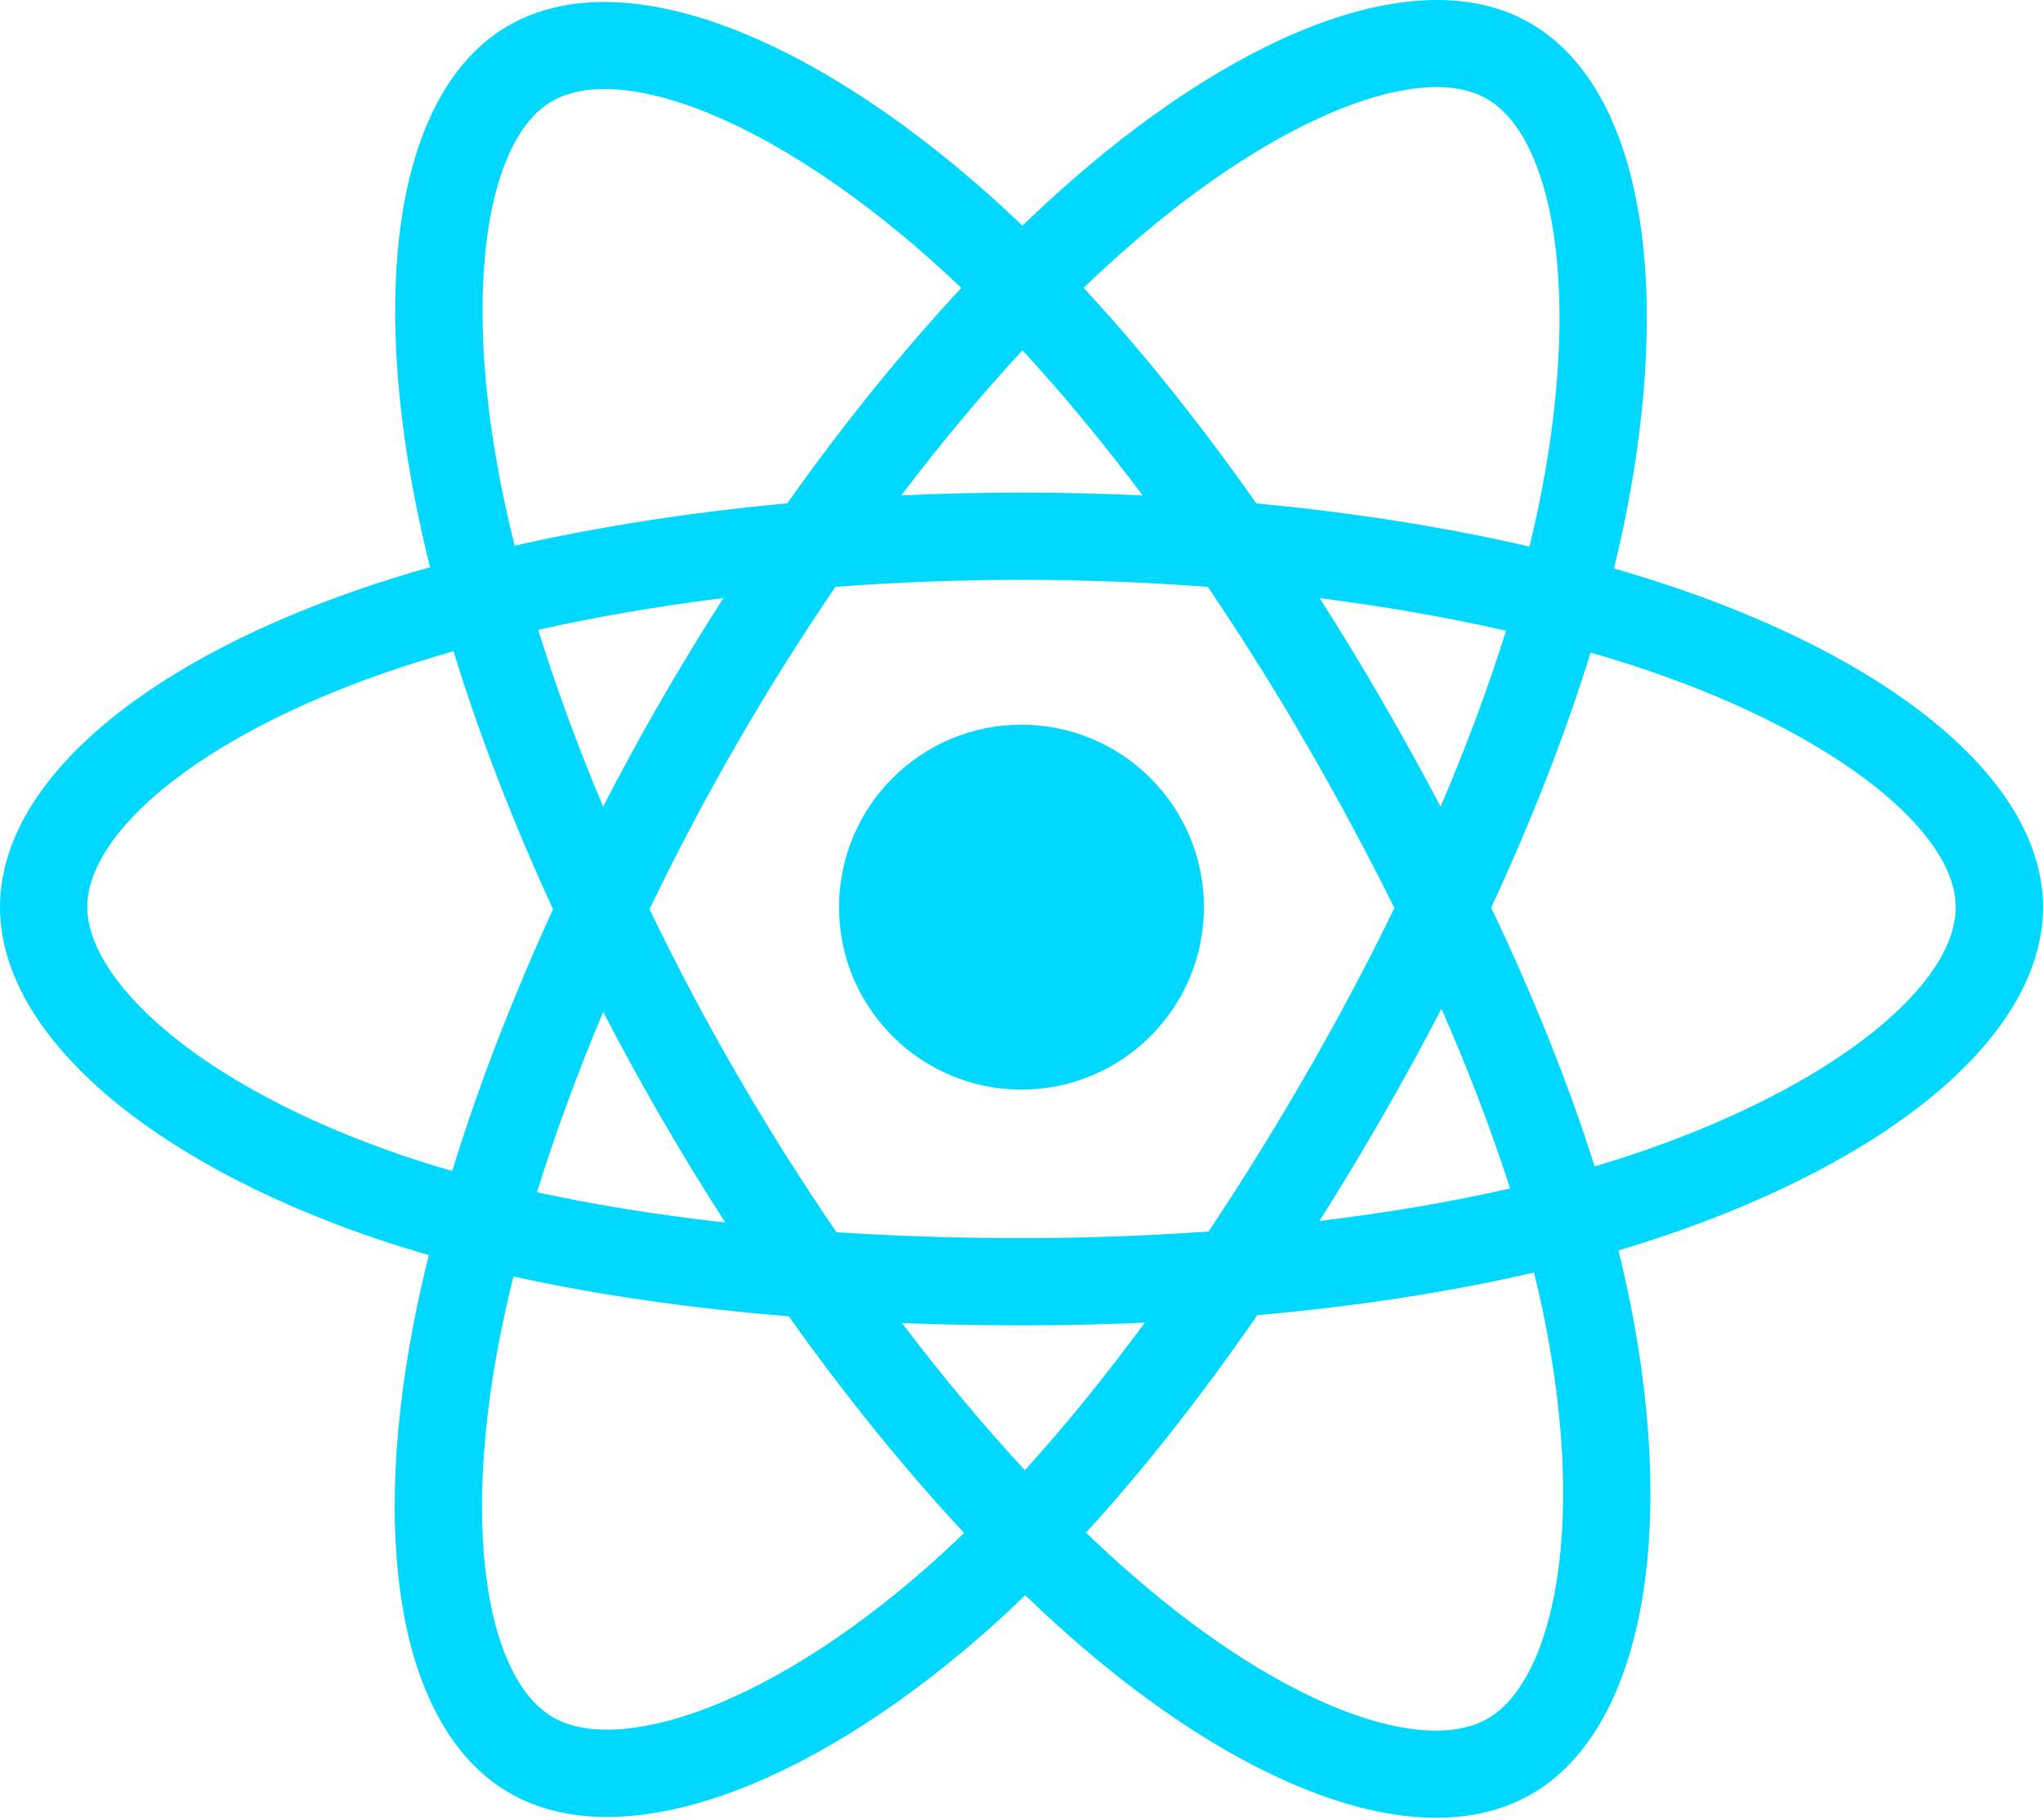
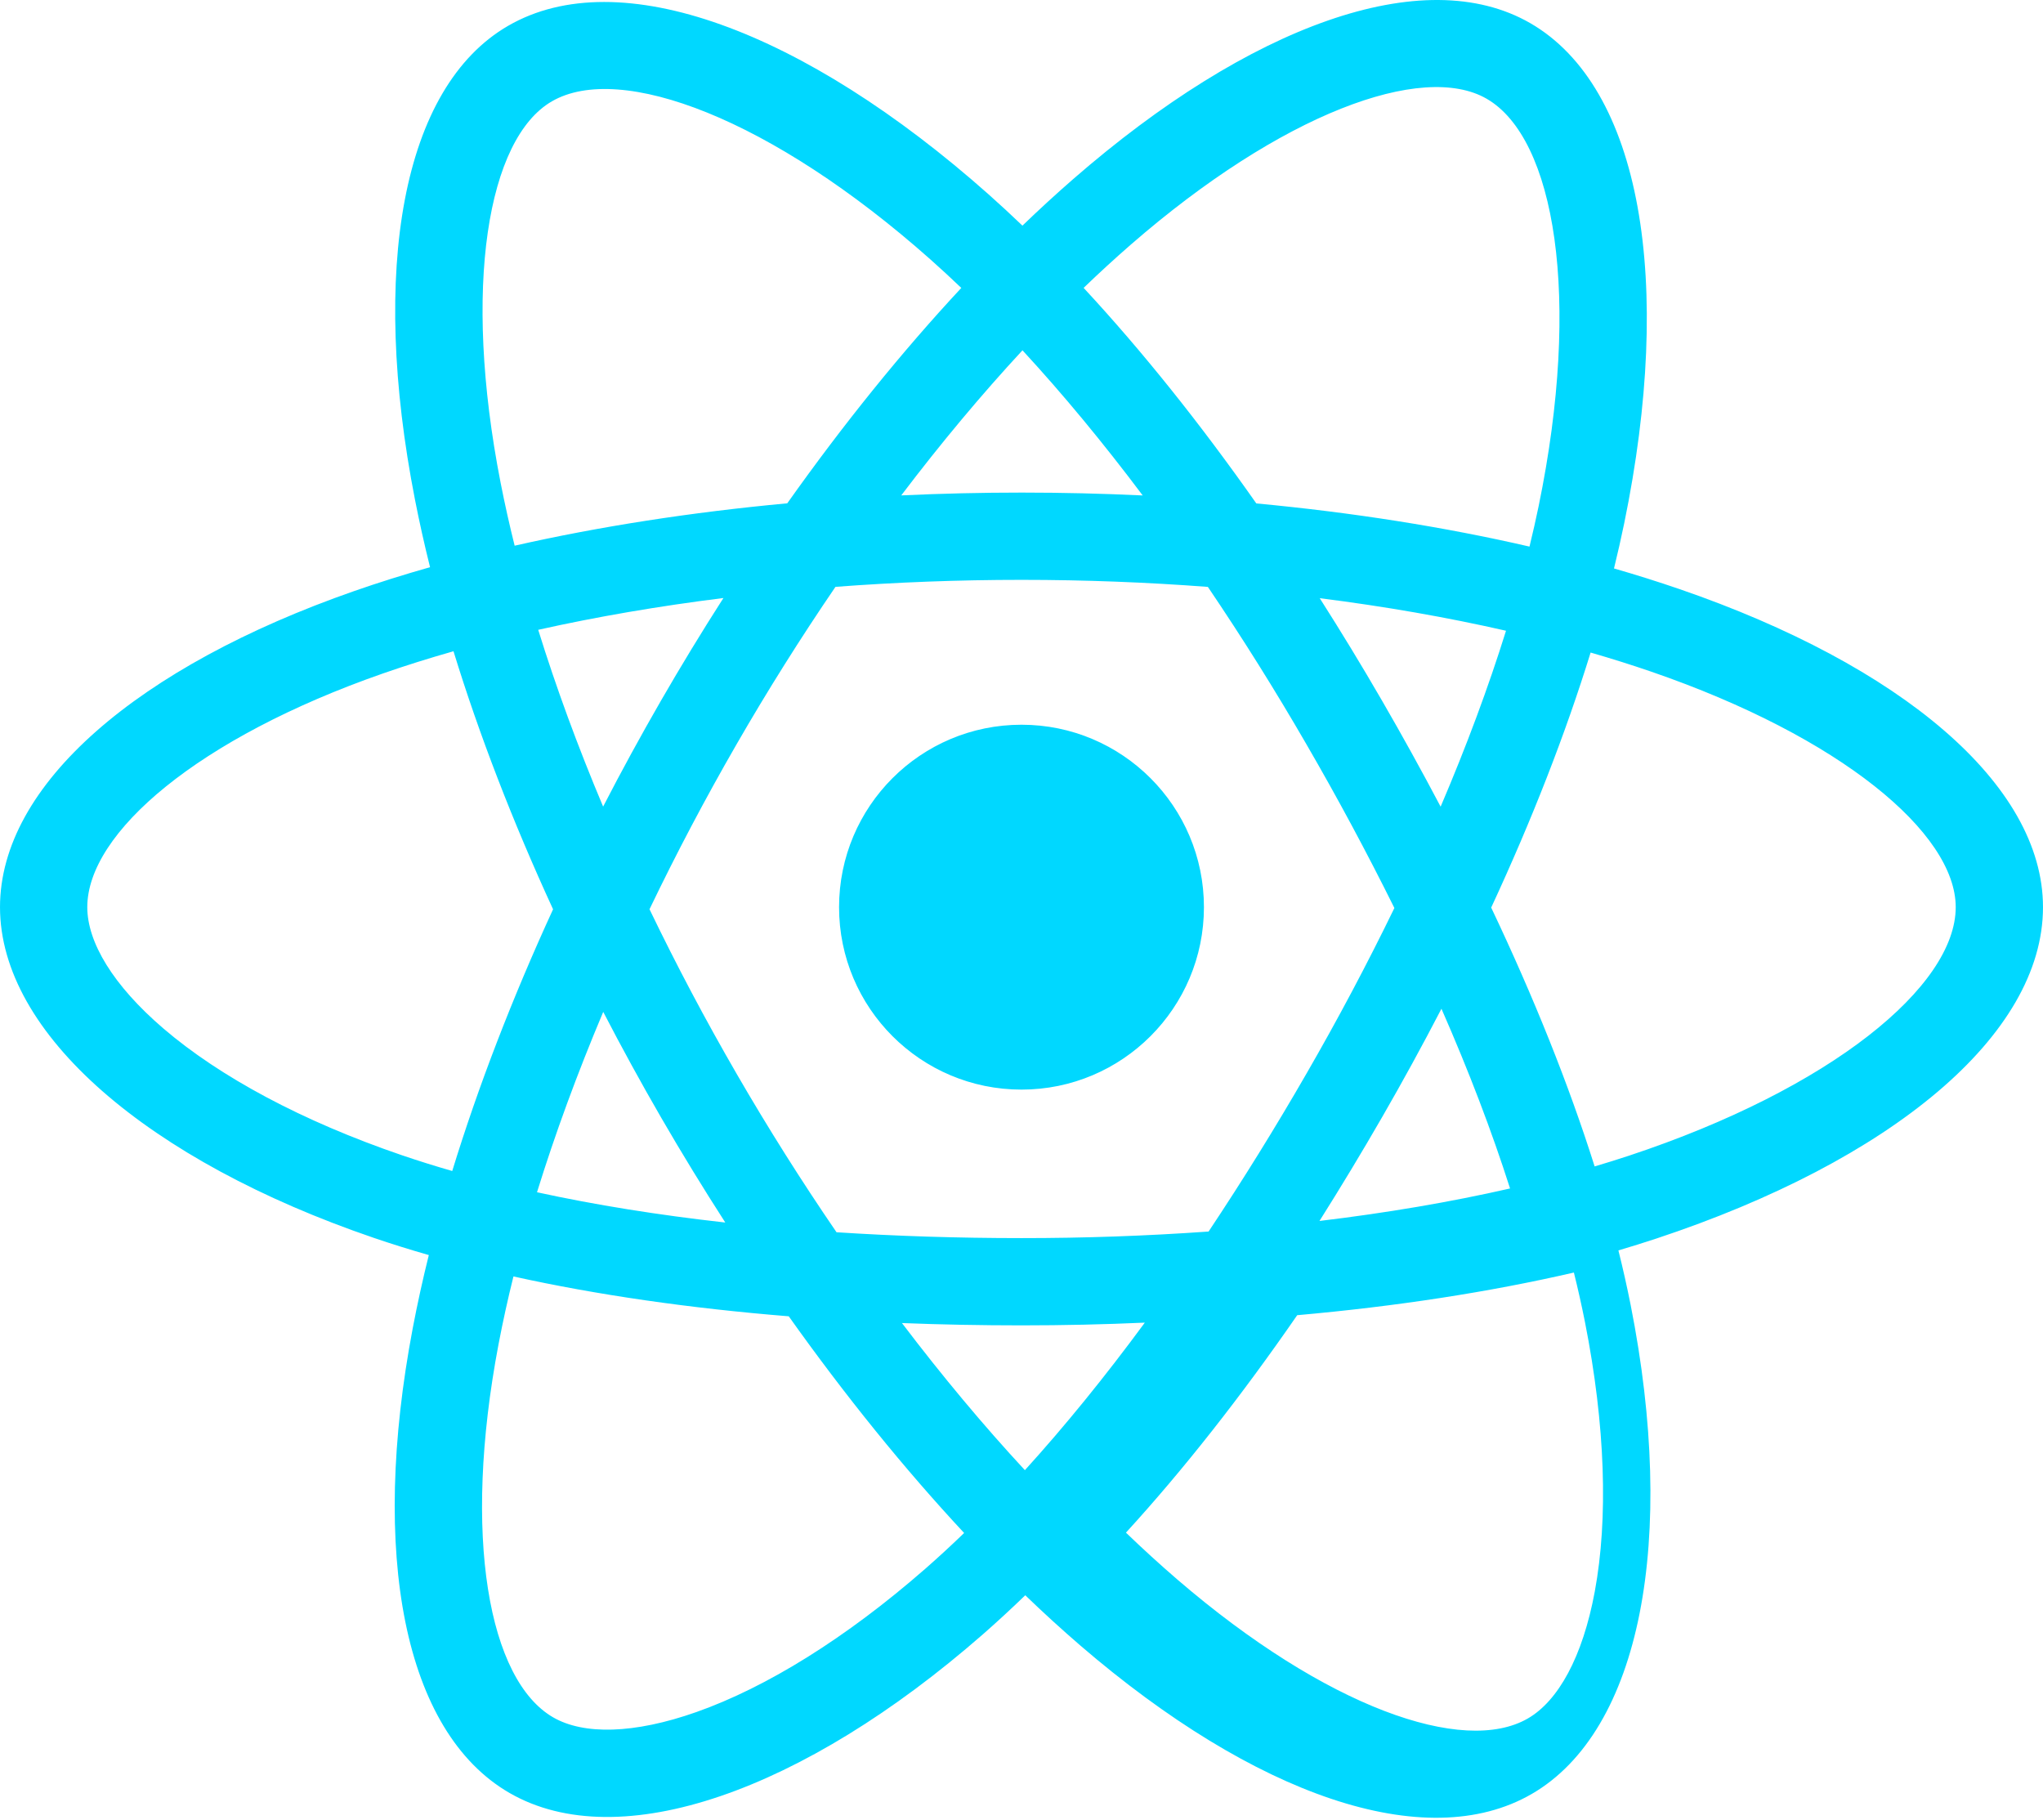
<svg xmlns="http://www.w3.org/2000/svg" aria-hidden="true" role="img" class="iconify iconify--logos" width="35.93" height="32" preserveAspectRatio="xMidYMid meet" viewBox="0 0 256 228">
-   <path fill="#00D8FF" d="M210.483 73.824a171.49 171.49 0 0 0-8.24-2.597c.465-1.9.893-3.777 1.273-5.621c6.238-30.281 2.16-54.676-11.769-62.708c-13.355-7.7-35.196.329-57.254 19.526a171.23 171.23 0 0 0-6.375 5.848a155.866 155.866 0 0 0-4.241-3.917C100.759 3.829 77.587-4.822 63.673 3.233C50.33 10.957 46.379 33.89 51.995 62.588a170.974 170.974 0 0 0 1.892 8.48c-3.28.932-6.445 1.924-9.474 2.98C17.309 83.498 0 98.307 0 113.668c0 15.865 18.582 31.778 46.812 41.427a145.52 145.52 0 0 0 6.921 2.165a167.467 167.467 0 0 0-2.01 9.138c-5.354 28.2-1.173 50.591 12.134 58.266c13.744 7.926 36.812-.22 59.273-19.855a145.567 145.567 0 0 0 5.342-4.923a168.064 168.064 0 0 0 6.92 6.314c21.758 18.722 43.246 26.282 56.54 18.586c13.731-7.949 18.194-32.003 12.4-61.268a145.016 145.016 0 0 0-1.535-6.842c1.62-.48 3.21-.974 4.76-1.488c29.348-9.723 48.443-25.443 48.443-41.52c0-15.417-17.868-30.326-45.517-39.844Zm-6.365 70.984c-1.4.463-2.836.91-4.3 1.345c-3.24-10.257-7.612-21.163-12.963-32.432c5.106-11 9.31-21.767 12.459-31.957c2.619.758 5.16 1.557 7.61 2.4c23.69 8.156 38.14 20.213 38.14 29.504c0 9.896-15.606 22.743-40.946 31.14Zm-10.514 20.834c2.562 12.94 2.927 24.64 1.23 33.787c-1.524 8.219-4.59 13.698-8.382 15.893c-8.067 4.67-25.32-1.4-43.927-17.412a156.726 156.726 0 0 1-6.437-5.87c7.214-7.889 14.423-17.06 21.459-27.246c12.376-1.098 24.068-2.894 34.671-5.345a134.17 134.17 0 0 1 1.386 6.193ZM87.276 214.515c-7.882 2.783-14.16 2.863-17.955.675c-8.075-4.657-11.432-22.636-6.853-46.752a156.923 156.923 0 0 1 1.869-8.499c10.486 2.32 22.093 3.988 34.498 4.994c7.084 9.967 14.501 19.128 21.976 27.15a134.668 134.668 0 0 1-4.877 4.492c-9.933 8.682-19.886 14.842-28.658 17.94ZM50.35 144.747c-12.483-4.267-22.792-9.812-29.858-15.863c-6.35-5.437-9.555-10.836-9.555-15.216c0-9.322 13.897-21.212 37.076-29.293c2.813-.98 5.757-1.905 8.812-2.773c3.204 10.42 7.406 21.315 12.477 32.332c-5.137 11.18-9.399 22.249-12.634 32.792a134.718 134.718 0 0 1-6.318-1.979Zm12.378-84.26c-4.811-24.587-1.616-43.134 6.425-47.789c8.564-4.958 27.502 2.111 47.463 19.835a144.318 144.318 0 0 1 3.841 3.545c-7.438 7.987-14.787 17.08-21.808 26.988c-12.04 1.116-23.565 2.908-34.161 5.309a160.342 160.342 0 0 1-1.76-7.887Zm110.427 27.268a347.8 347.8 0 0 0-7.785-12.803c8.168 1.033 15.994 2.404 23.343 4.08c-2.206 7.072-4.956 14.465-8.193 22.045a381.151 381.151 0 0 0-7.365-13.322Zm-45.032-43.861c5.044 5.465 10.096 11.566 15.065 18.186a322.04 322.04 0 0 0-30.257-.006c4.974-6.559 10.069-12.652 15.192-18.18ZM82.802 87.83a323.167 323.167 0 0 0-7.227 13.238c-3.184-7.553-5.909-14.98-8.134-22.152c7.304-1.634 15.093-2.97 23.209-3.984a321.524 321.524 0 0 0-7.848 12.897Zm8.081 65.352c-8.385-.936-16.291-2.203-23.593-3.793c2.26-7.3 5.045-14.885 8.298-22.6a321.187 321.187 0 0 0 7.257 13.246c2.594 4.48 5.28 8.868 8.038 13.147Zm37.542 31.03c-5.184-5.592-10.354-11.779-15.403-18.433c4.902.192 9.899.29 14.978.29c5.218 0 10.376-.117 15.453-.343c-4.985 6.774-10.018 12.97-15.028 18.486Zm52.198-57.817c3.422 7.8 6.306 15.345 8.596 22.52c-7.422 1.694-15.436 3.058-23.88 4.071a382.417 382.417 0 0 0 7.859-13.026a347.403 347.403 0 0 0 7.425-13.565Zm-16.898 8.101a358.557 358.557 0 0 1-12.281 19.815a329.4 329.4 0 0 1-23.444.823c-7.967 0-15.716-.248-23.178-.732a310.202 310.202 0 0 1-12.513-19.846h.001a307.41 307.41 0 0 1-10.923-20.627a310.278 310.278 0 0 1 10.89-20.637l-.001.001a307.318 307.318 0 0 1 12.413-19.761c7.613-.576 15.42-.876 23.31-.876H128c7.926 0 15.743.303 23.354.883a329.357 329.357 0 0 1 12.335 19.695a358.489 358.489 0 0 1 11.036 20.54a329.472 329.472 0 0 1-11 20.722Zm22.56-122.124c8.572 4.944 11.906 24.881 6.52 51.026c-.344 1.668-.73 3.367-1.15 5.09c-10.622-2.452-22.155-4.275-34.23-5.408c-7.034-10.017-14.323-19.124-21.64-27.008a160.789 160.789 0 0 1 5.888-5.4c18.9-16.447 36.564-22.941 44.612-18.3ZM128 90.808c12.625 0 22.86 10.235 22.86 22.86s-10.235 22.86-22.86 22.86s-22.86-10.235-22.86-22.86s10.235-22.86 22.86-22.86Z" />
+   <path fill="#00D8FF" d="M210.483 73.824a171.49 171.49 0 0 0-8.24-2.597c.465-1.9.893-3.777 1.273-5.621c6.238-30.281 2.16-54.676-11.769-62.708c-13.355-7.7-35.196.329-57.254 19.526a171.23 171.23 0 0 0-6.375 5.848a155.866 155.866 0 0 0-4.241-3.917C100.759 3.829 77.587-4.822 63.673 3.233C50.33 10.957 46.379 33.89 51.995 62.588a170.974 170.974 0 0 0 1.892 8.48c-3.28.932-6.445 1.924-9.474 2.98C17.309 83.498 0 98.307 0 113.668c0 15.865 18.582 31.778 46.812 41.427a145.52 145.52 0 0 0 6.921 2.165a167.467 167.467 0 0 0-2.01 9.138c-5.354 28.2-1.173 50.591 12.134 58.266c13.744 7.926 36.812-.22 59.273-19.855a145.567 145.567 0 0 0 5.342-4.923a168.064 168.064 0 0 0 6.92 6.314c21.758 18.722 43.246 26.282 56.54 18.586c13.731-7.949 18.194-32.003 12.4-61.268a145.016 145.016 0 0 0-1.535-6.842c1.62-.48 3.21-.974 4.76-1.488c29.348-9.723 48.443-25.443 48.443-41.52c0-15.417-17.868-30.326-45.517-39.844Zm-6.365 70.984c-1.4.463-2.836.91-4.3 1.345c-3.24-10.257-7.612-21.163-12.963-32.432c5.106-11 9.31-21.767 12.459-31.957c2.619.758 5.16 1.557 7.61 2.4c23.69 8.156 38.14 20.213 38.14 29.504c0 9.896-15.606 22.743-40.946 31.14Zm-5.514 20.834c2.562 12.94 2.927 24.64 1.23 33.787c-1.524 8.219-4.59 13.698-8.382 15.893c-8.067 4.67-25.32-1.4-43.927-17.412a156.726 156.726 0 0 1-6.437-5.87c7.214-7.889 14.423-17.06 21.459-27.246c12.376-1.098 24.068-2.894 34.671-5.345a134.17 134.17 0 0 1 1.386 6.193ZM87.276 214.515c-7.882 2.783-14.16 2.863-17.955.675c-8.075-4.657-11.432-22.636-6.853-46.752a156.923 156.923 0 0 1 1.869-8.499c10.486 2.32 22.093 3.988 34.498 4.994c7.084 9.967 14.501 19.128 21.976 27.15a134.668 134.668 0 0 1-4.877 4.492c-9.933 8.682-19.886 14.842-28.658 17.94ZM50.35 144.747c-12.483-4.267-22.792-9.812-29.858-15.863c-6.35-5.437-9.555-10.836-9.555-15.216c0-9.322 13.897-21.212 37.076-29.293c2.813-.98 5.757-1.905 8.812-2.773c3.204 10.42 7.406 21.315 12.477 32.332c-5.137 11.18-9.399 22.249-12.634 32.792a134.718 134.718 0 0 1-6.318-1.979Zm12.378-84.26c-4.811-24.587-1.616-43.134 6.425-47.789c8.564-4.958 27.502 2.111 47.463 19.835a144.318 144.318 0 0 1 3.841 3.545c-7.438 7.987-14.787 17.08-21.808 26.988c-12.04 1.116-23.565 2.908-34.161 5.309a160.342 160.342 0 0 1-1.76-7.887Zm110.427 27.268a347.8 347.8 0 0 0-7.785-12.803c8.168 1.033 15.994 2.404 23.343 4.08c-2.206 7.072-4.956 14.465-8.193 22.045a381.151 381.151 0 0 0-7.365-13.322Zm-45.032-43.861c5.044 5.465 10.096 11.566 15.065 18.186a322.04 322.04 0 0 0-30.257-.006c4.974-6.559 10.069-12.652 15.192-18.18ZM82.802 87.83a323.167 323.167 0 0 0-7.227 13.238c-3.184-7.553-5.909-14.98-8.134-22.152c7.304-1.634 15.093-2.97 23.209-3.984a321.524 321.524 0 0 0-7.848 12.897Zm8.081 65.352c-8.385-.936-16.291-2.203-23.593-3.793c2.26-7.3 5.045-14.885 8.298-22.6a321.187 321.187 0 0 0 7.257 13.246c2.594 4.48 5.28 8.868 8.038 13.147Zm37.542 31.03c-5.184-5.592-10.354-11.779-15.403-18.433c4.902.192 9.899.29 14.978.29c5.218 0 10.376-.117 15.453-.343c-4.985 6.774-10.018 12.97-15.028 18.486Zm52.198-57.817c3.422 7.8 6.306 15.345 8.596 22.52c-7.422 1.694-15.436 3.058-23.88 4.071a382.417 382.417 0 0 0 7.859-13.026a347.403 347.403 0 0 0 7.425-13.565Zm-16.898 8.101a358.557 358.557 0 0 1-12.281 19.815a329.4 329.4 0 0 1-23.444.823c-7.967 0-15.716-.248-23.178-.732a310.202 310.202 0 0 1-12.513-19.846h.001a307.41 307.41 0 0 1-10.923-20.627a310.278 310.278 0 0 1 10.89-20.637l-.001.001a307.318 307.318 0 0 1 12.413-19.761c7.613-.576 15.42-.876 23.31-.876H128c7.926 0 15.743.303 23.354.883a329.357 329.357 0 0 1 12.335 19.695a358.489 358.489 0 0 1 11.036 20.54a329.472 329.472 0 0 1-11 20.722Zm22.56-122.124c8.572 4.944 11.906 24.881 6.52 51.026c-.344 1.668-.73 3.367-1.15 5.09c-10.622-2.452-22.155-4.275-34.23-5.408c-7.034-10.017-14.323-19.124-21.64-27.008a160.789 160.789 0 0 1 5.888-5.4c18.9-16.447 36.564-22.941 44.612-18.3ZM128 90.808c12.625 0 22.86 10.235 22.86 22.86s-10.235 22.86-22.86 22.86s-22.86-10.235-22.86-22.86s10.235-22.86 22.86-22.86Z" />
</svg>
